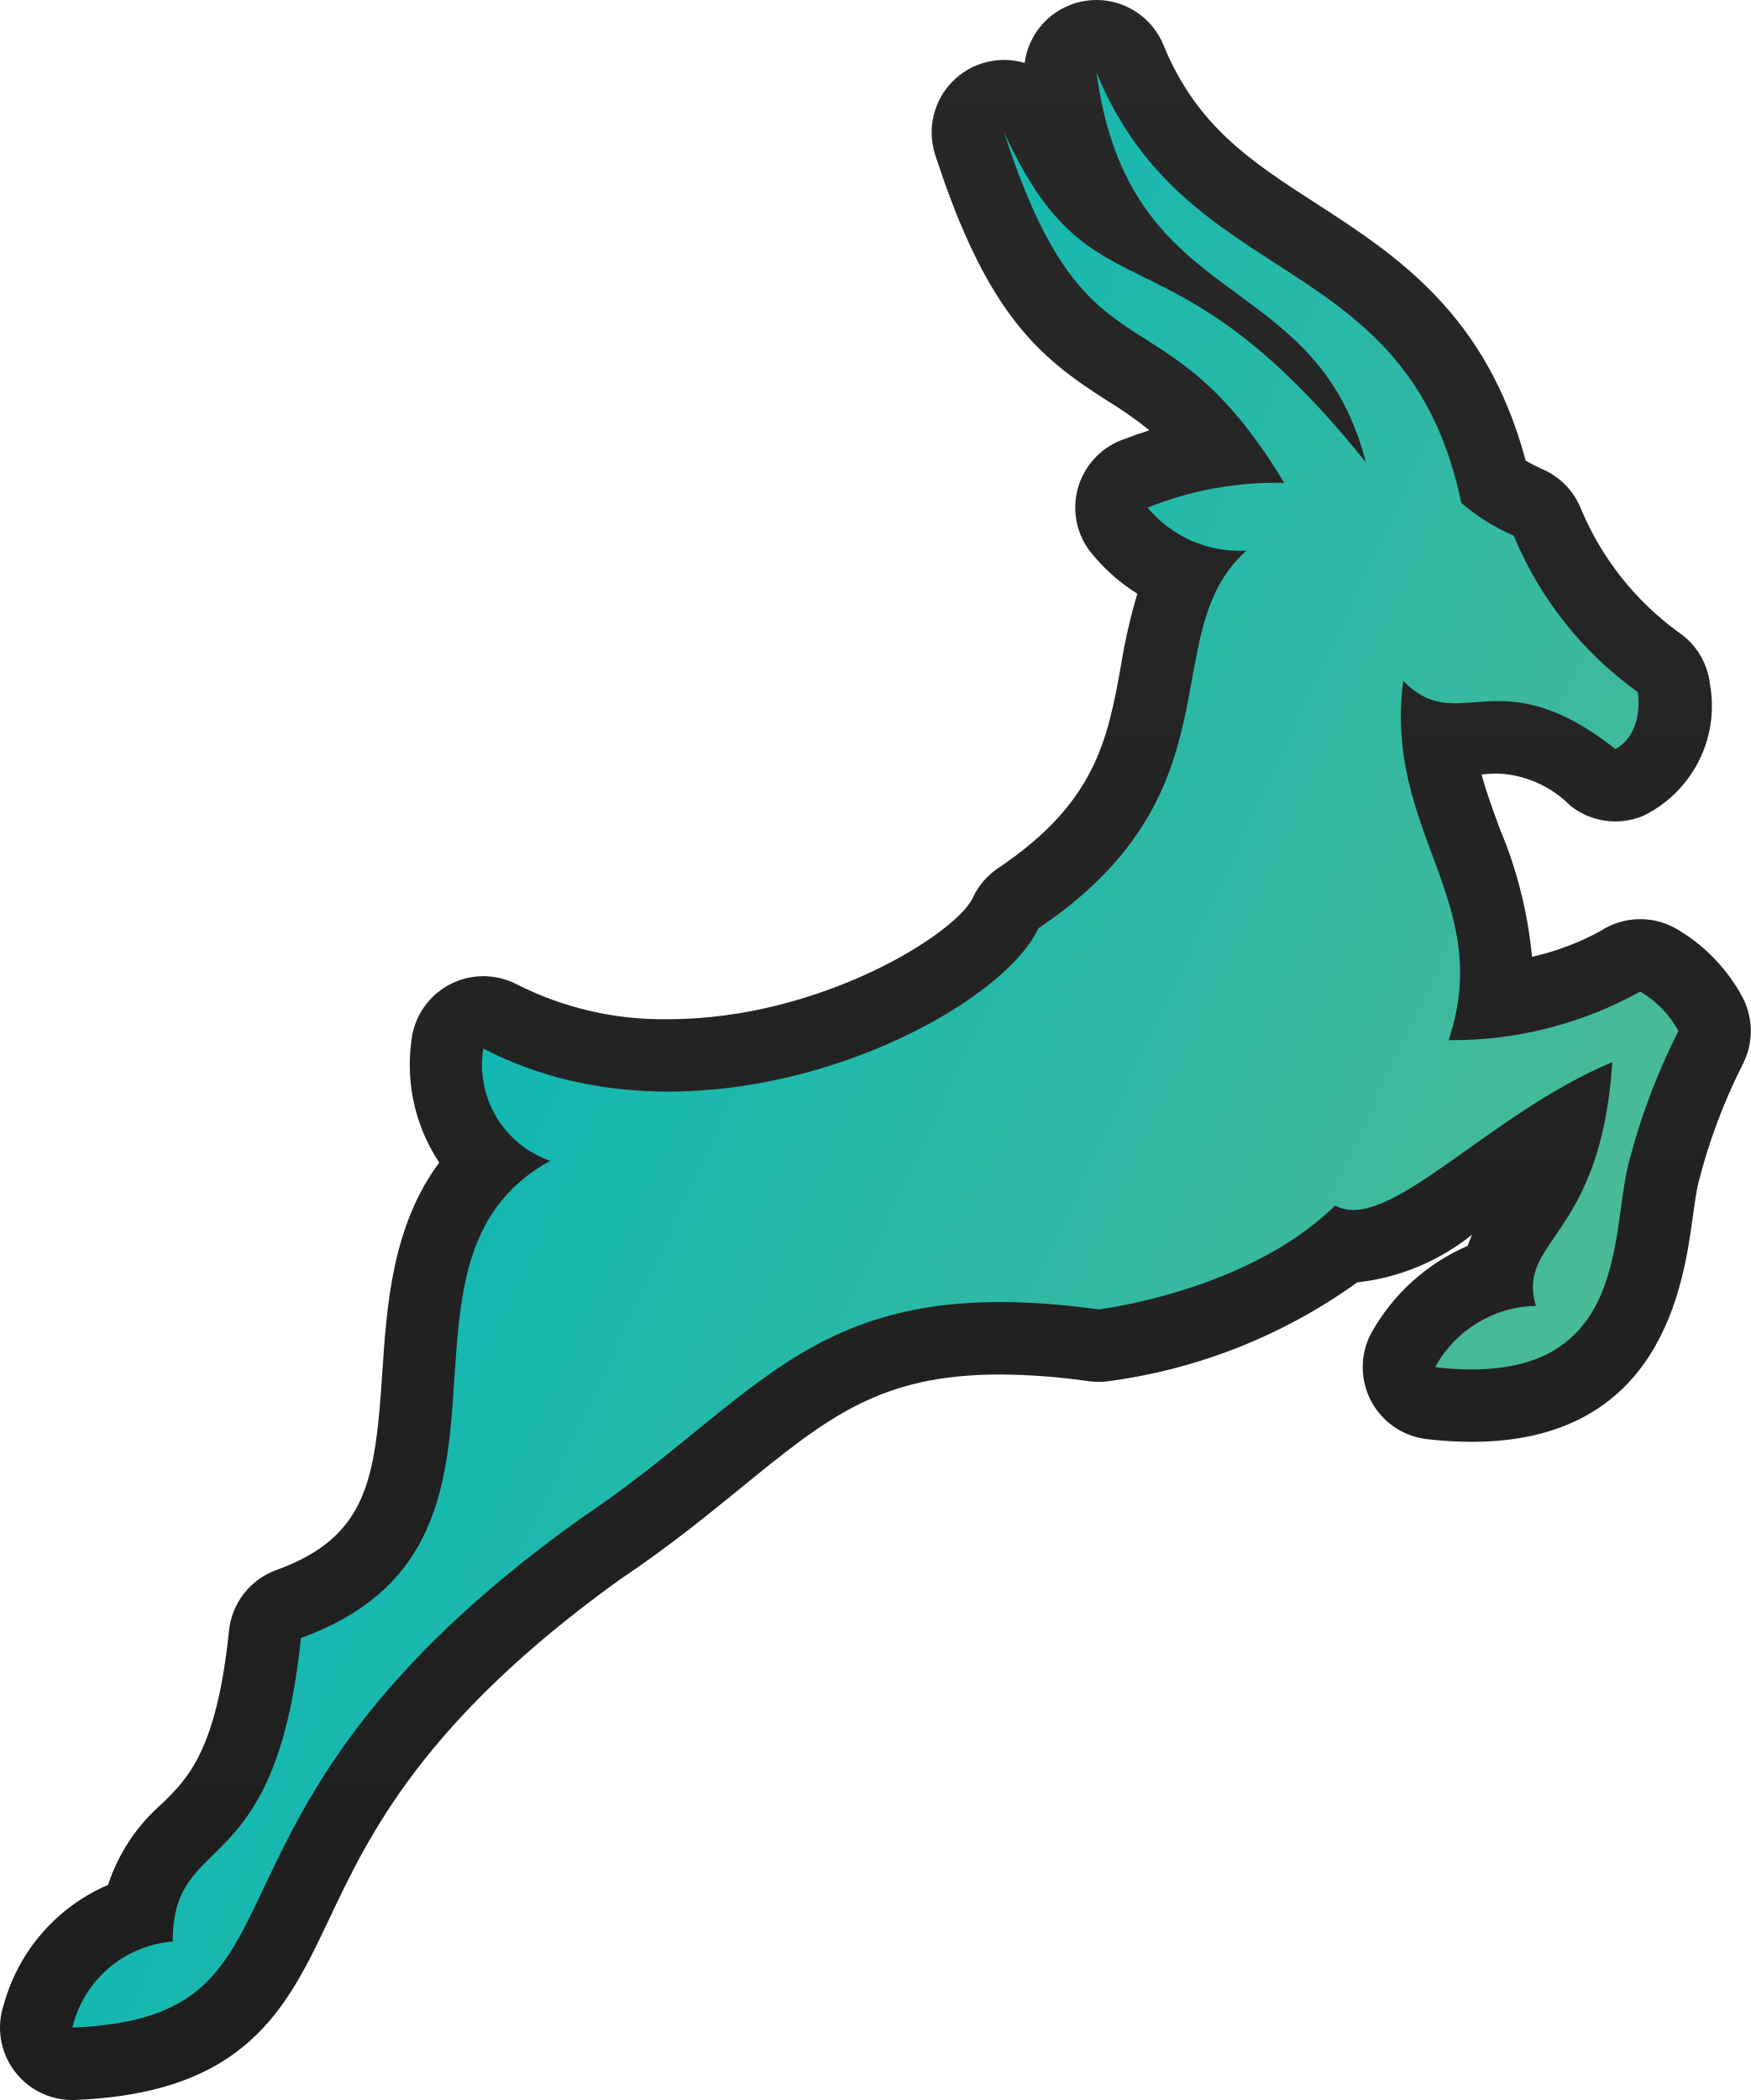
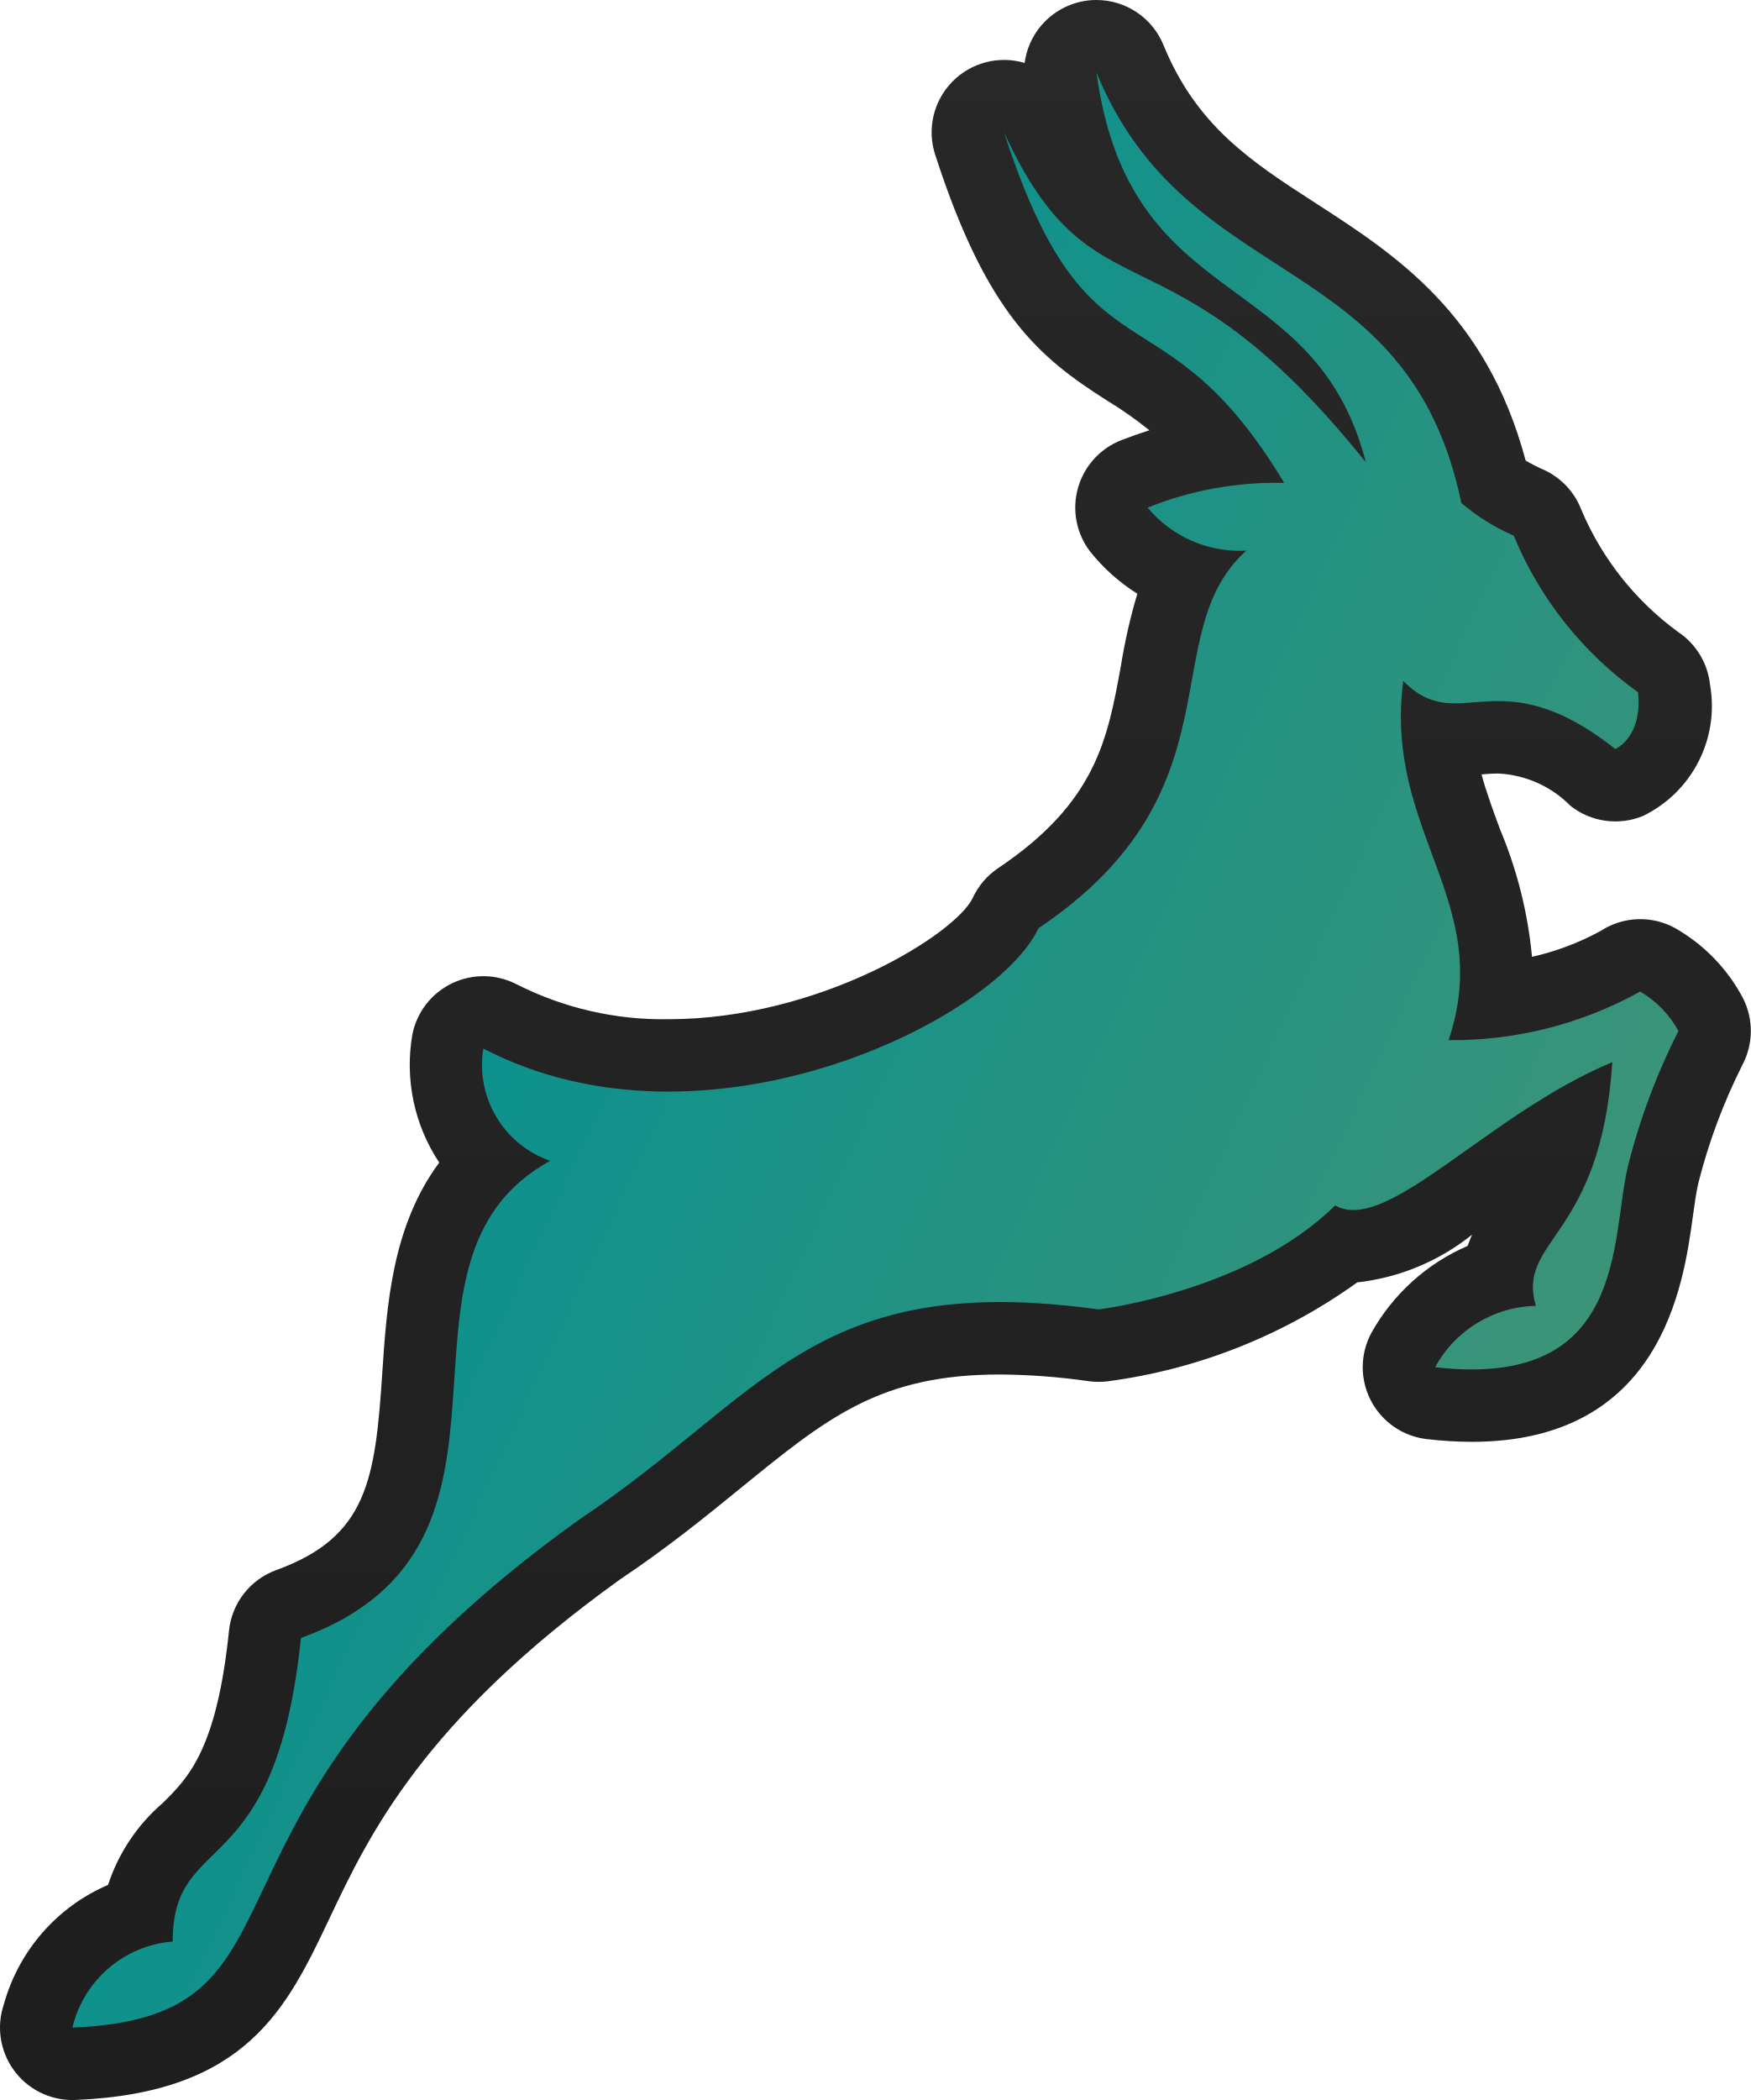
<svg xmlns="http://www.w3.org/2000/svg" viewBox="0 0 48.367 58">
  <defs>
    <linearGradient id="a" x1="24.183" y1="58" x2="24.183" gradientUnits="userSpaceOnUse">
      <stop offset="0" stop-color="#1e1e1e" />
      <stop offset="1" stop-color="#282828" />
    </linearGradient>
    <linearGradient id="b" x1="41.8" y1="40.964" x2="13.836" y2="27.924" gradientUnits="userSpaceOnUse">
-       <stop offset="0" stop-color="#4ABA97" />
-       <stop offset="1" stop-color="#11b8b2" />
+       <stop offset="0" stop-color="#3B9478" />
+       <stop offset="1" stop-color="#0D918D" />
    </linearGradient>
  </defs>
  <path d="M30.29,0a2.002,2.002,0,0,0-1.984,1.738,2,2,0,0,0-2.472,2.533c1.428,4.413,2.873,5.601,4.757,6.798a10.582,10.582,0,0,1,1.161.815q-.378.119-.774.272a2,2,0,0,0-.877,3.059A5.18,5.18,0,0,0,31.419,16.398a15.755,15.755,0,0,0-.455,1.999c-.367,2.019-.683,3.763-3.39,5.58a2,2,0,0,0-.699.817c-.464.996-4.222,3.356-8.416,3.356a8.946,8.946,0,0,1-4.181-.962,2,2,0,0,0-2.885,1.377,4.882,4.882,0,0,0,.741,3.545c-1.305,1.757-1.45,3.953-1.574,5.82-.195,2.944-.414,4.523-2.926,5.433a2,2,0,0,0-1.308,1.676c-.338,3.293-1.136,4.076-1.84,4.767a5.057,5.057,0,0,0-1.501,2.253A5.059,5.059,0,0,0,.106,55.359a2,2,0,0,0,1.894,2.642q.041,0,.083-.002c4.735-.195,5.845-2.538,7.021-5.019,1.09-2.3,2.583-5.449,8.029-9.361,1.309-.875,2.382-1.749,3.329-2.52,2.402-1.956,3.852-3.137,7.165-3.137a18.122,18.122,0,0,1,2.45.185,2,2,0,0,0,.512.005,15.222,15.222,0,0,0,6.904-2.733,6.163,6.163,0,0,0,3.174-1.319c-.044.1-.086.203-.123.31A5.584,5.584,0,0,0,37.879,36.823,2,2,0,0,0,39.416,39.747a10.852,10.852,0,0,0,1.24.075c5.253,0,5.851-4.348,6.107-6.205.05-.361.097-.702.153-.937a15.909,15.909,0,0,1,1.219-3.269,2.006,2.006,0,0,0,.022-1.831,4.814,4.814,0,0,0-1.885-1.949,2,2,0,0,0-2.056.082h0a7.324,7.324,0,0,1-1.894.714,11.933,11.933,0,0,0-.88-3.514c-.194-.526-.378-1.022-.514-1.525.147-.012.301-.024.466-.024a3.005,3.005,0,0,1,1.993.894,2,2,0,0,0,2.001.278A3.374,3.374,0,0,0,47.24,18.91a2,2,0,0,0-.885-1.458A8.056,8.056,0,0,1,43.688,14.086a2,2,0,0,0-1.082-1.129,4.712,4.712,0,0,1-.459-.236C41.061,8.657,38.558,7.04,36.335,5.604c-1.757-1.135-3.275-2.115-4.194-4.361A2.001,2.001,0,0,0,30.29,0Z" fill="url(#a)" />
  <path d="M45.311,27.386a10.689,10.689,0,0,1-5.292,1.342c1.287-3.834-1.799-5.748-1.254-9.923,1.551,1.584,2.591-.693,5.858,1.881,0,0,.759-.314.627-1.568a10.004,10.004,0,0,1-3.432-4.323,5.772,5.772,0,0,1-1.448-.903C38.895,6.81,32.797,8.125,30.29,2c.906,6.721,6.039,5.304,7.442,10.769C32.186,5.847,30.224,9.074,27.737,3.655c2.344,7.242,4.327,4.013,7.74,9.682a9.49,9.49,0,0,0-3.774.683,3.301,3.301,0,0,0,2.728,1.188c-2.574,2.31-.088,6.634-5.743,10.429-1.188,2.552-9.219,6.513-15.336,3.322a2.805,2.805,0,0,0,1.848,3.102c-5.105,2.794.22,10.605-6.887,13.179-.704,6.865-3.542,5.259-3.542,8.383A3.107,3.107,0,0,0,2,56c7.195-.297,2.442-5.743,13.993-14.026,5.149-3.432,6.469-6.898,14.356-5.809,0,0,4.125-.495,6.535-2.871,1.436.809,4.191-2.508,7.657-3.96-.314,4.885-2.657,4.885-2.112,6.733a3.243,3.243,0,0,0-2.783,1.694c5.325.616,4.841-3.52,5.325-5.545a17.777,17.777,0,0,1,1.397-3.74A2.827,2.827,0,0,0,45.311,27.386Z" fill="url(#b)" />
</svg>
